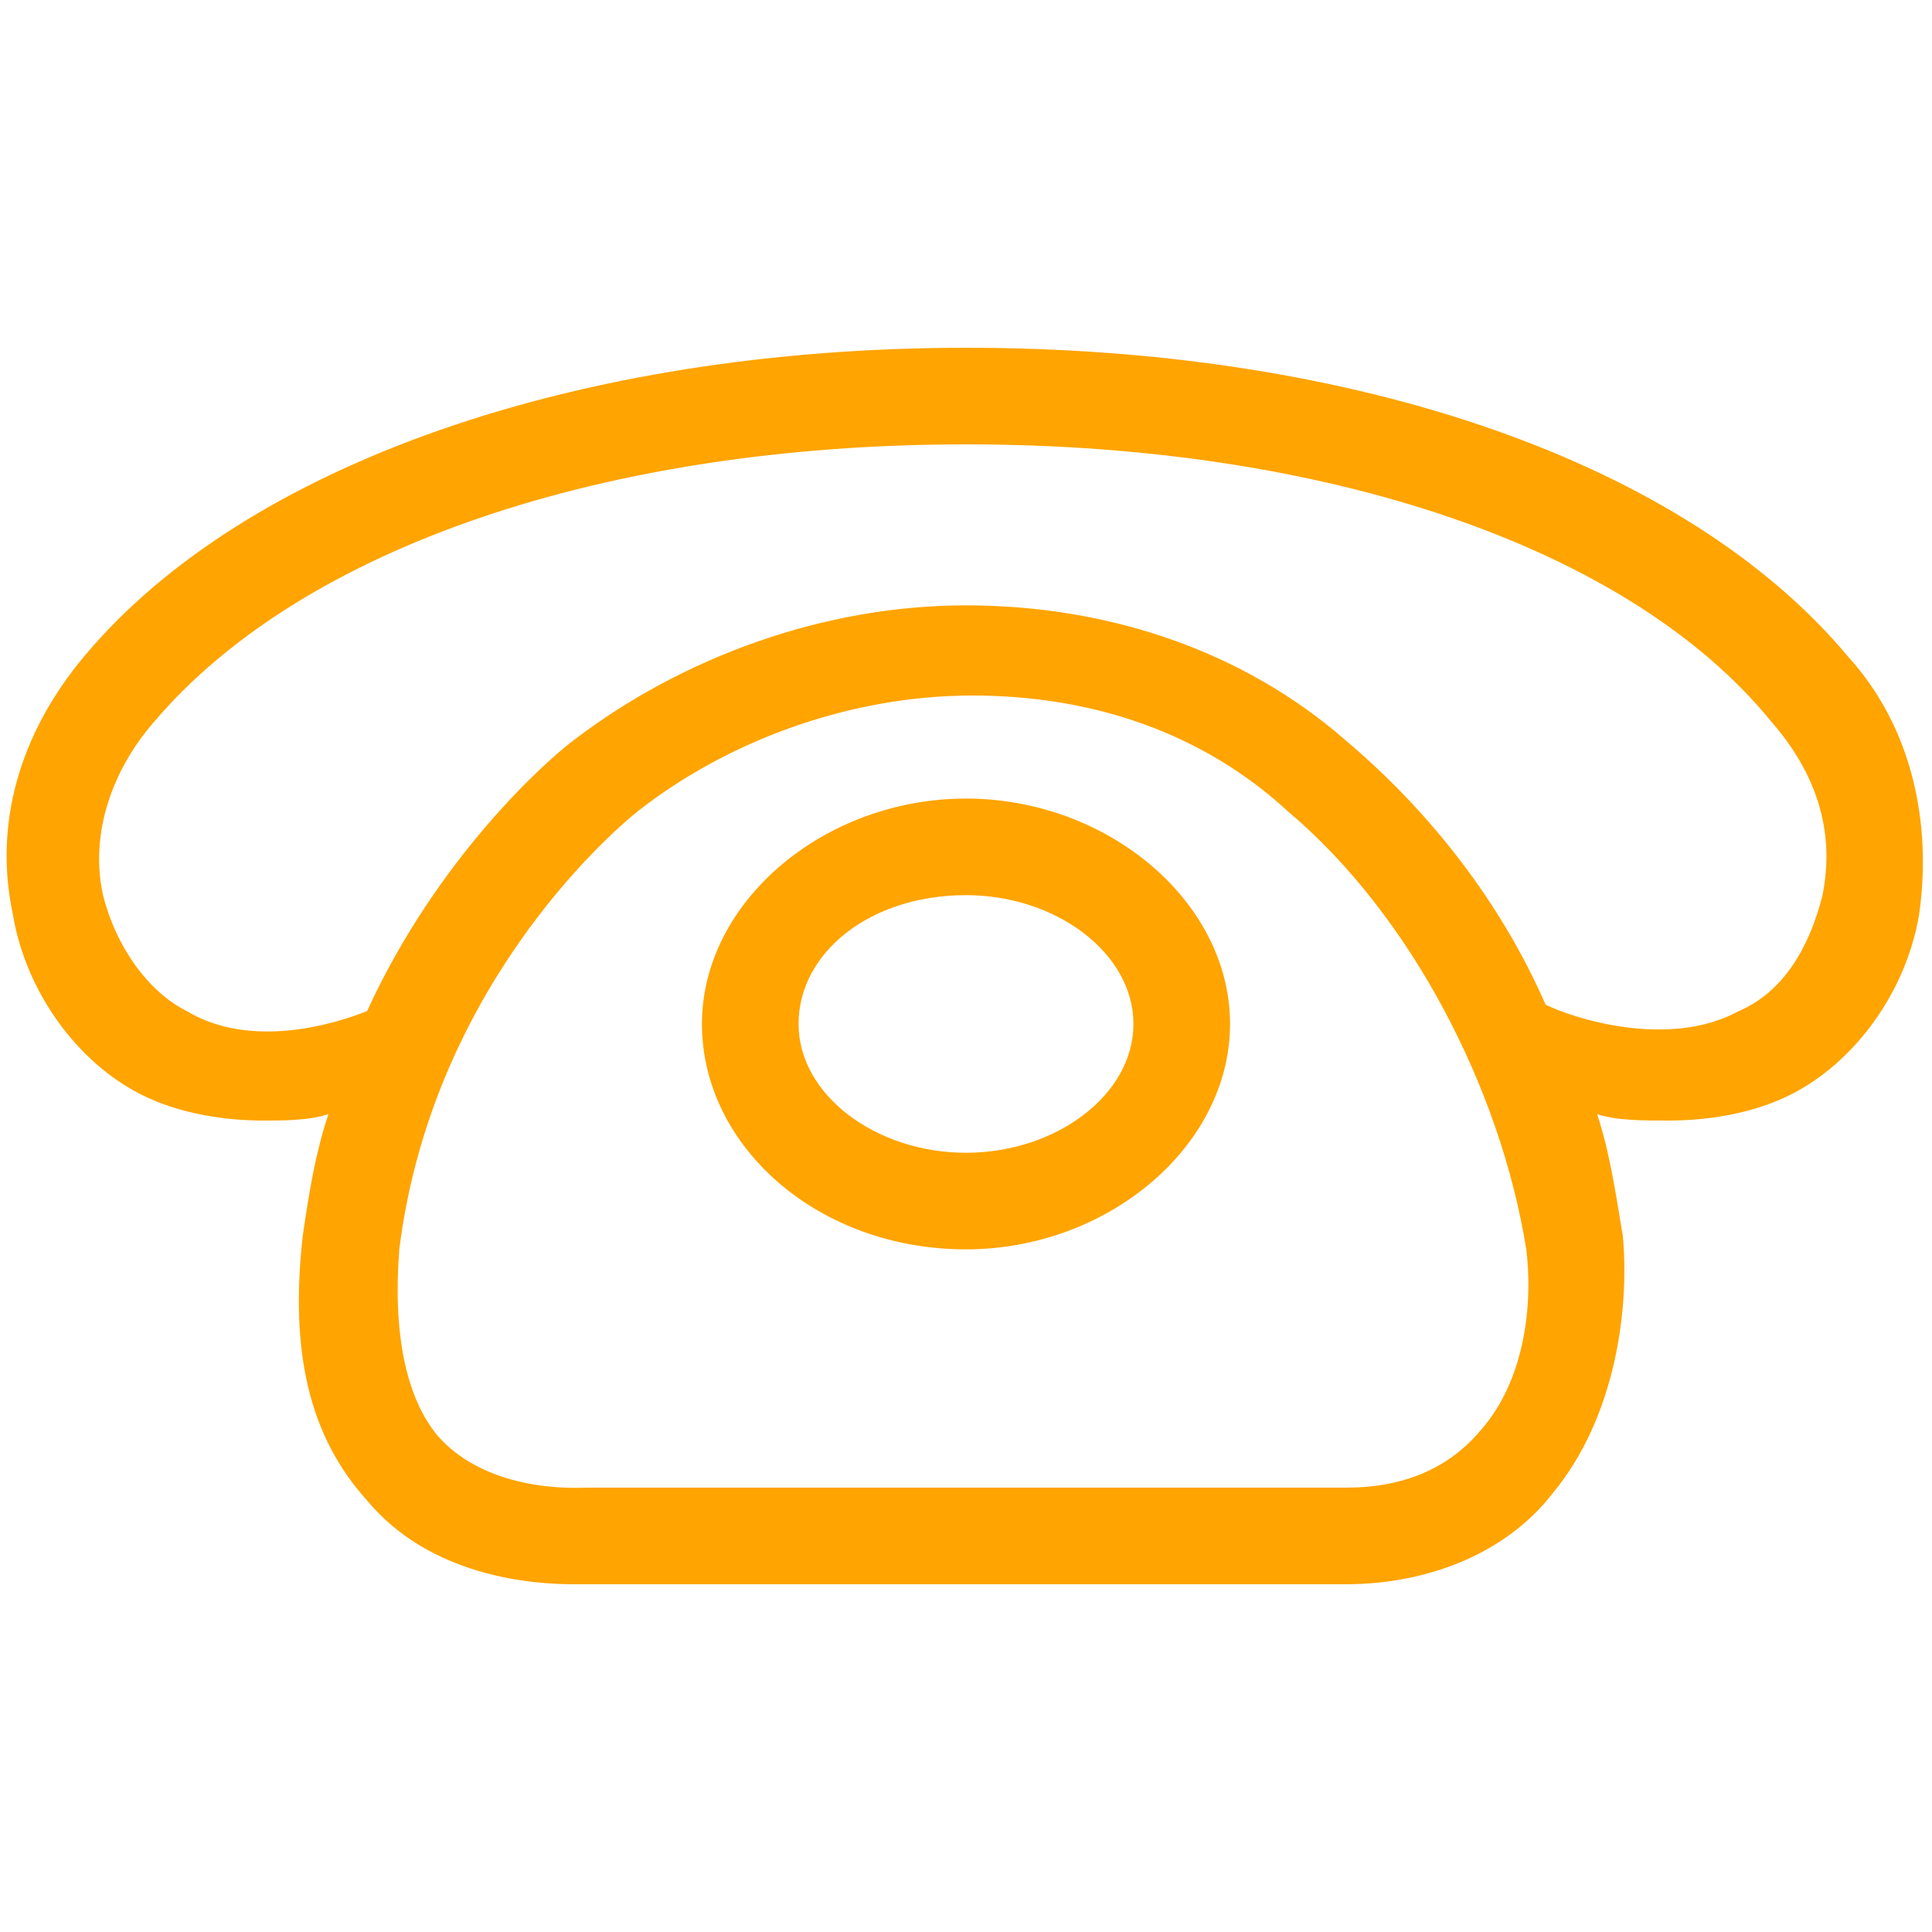
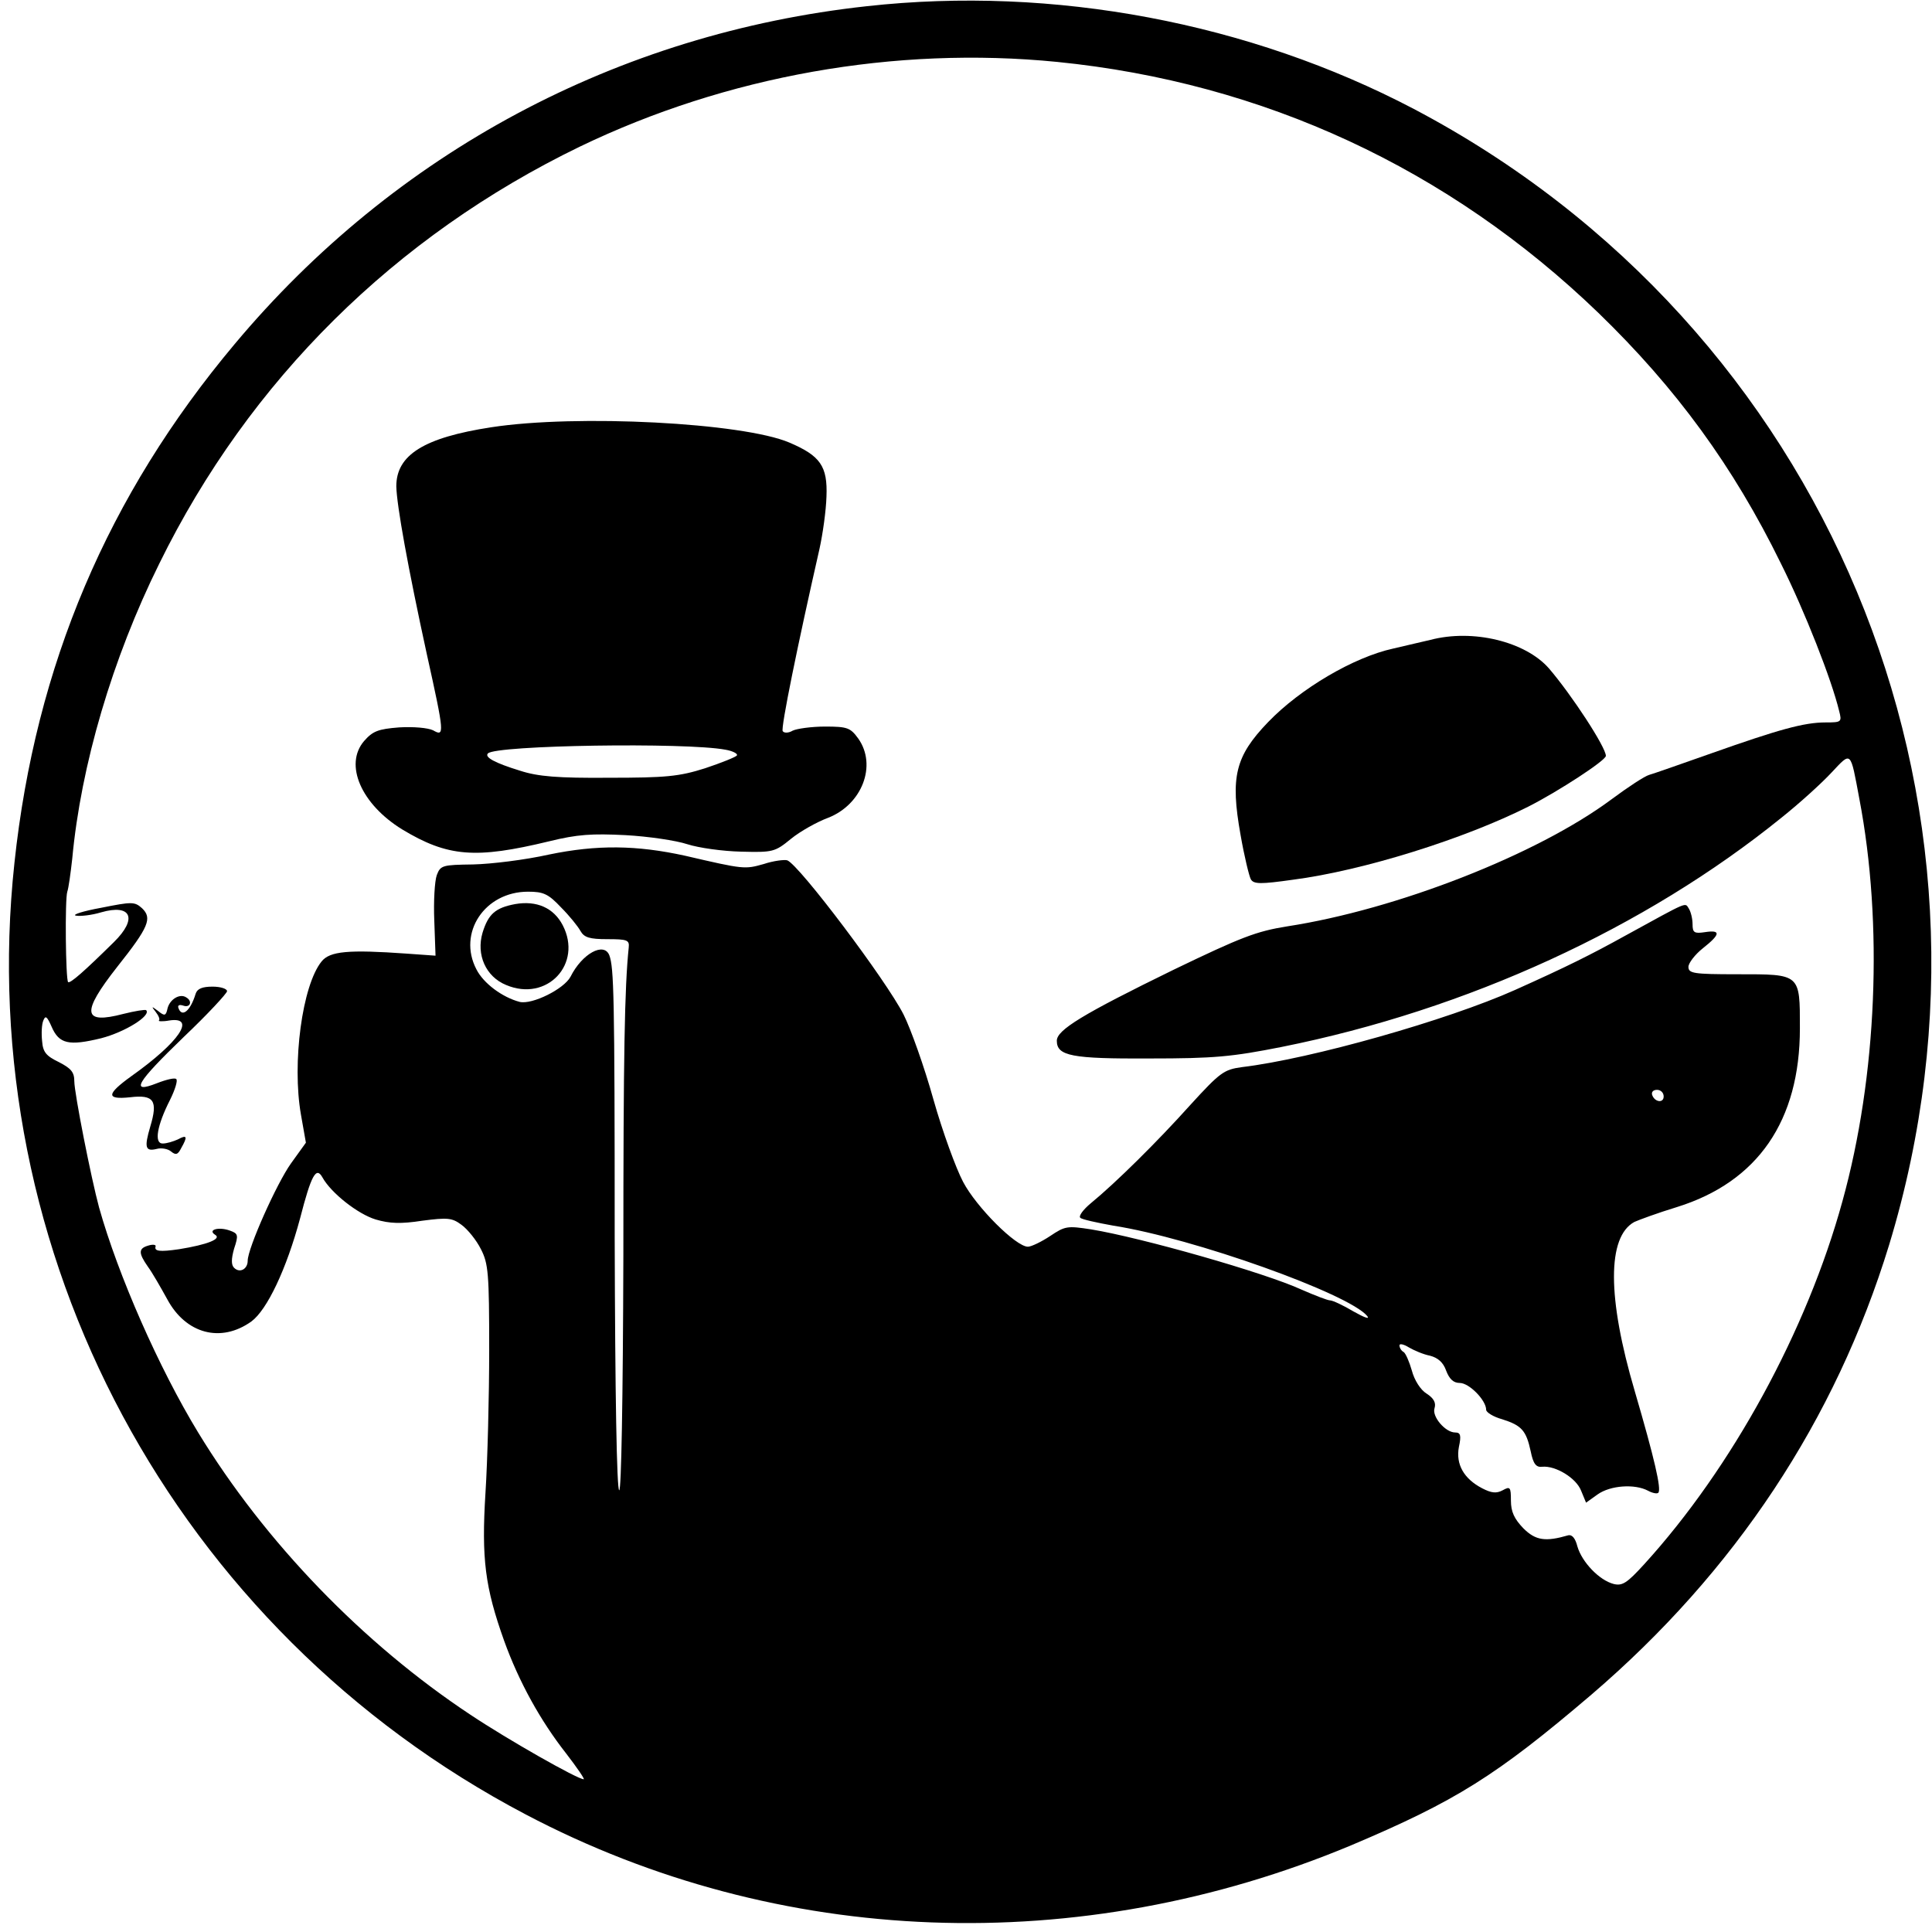
- <svg xmlns="http://www.w3.org/2000/svg" enable-background="new 0 0 30 30" height="40px" id="Capa_1" version="1.1" viewBox="0 0 30 30" width="40px" xml:space="preserve">
-   <path d="M28.7,10.2c-2.5-3-7.6-4.8-13.7-4.8c0,0,0,0,0,0h0c0,0,0,0,0,0c-6,0-11.2,1.8-13.7,4.8c-1,1.2-1.4,2.6-1.1,4  c0.2,1.2,1,2.3,2,2.8c0.6,0.3,1.3,0.4,1.9,0.4c0.3,0,0.7,0,1-0.1c-0.2,0.6-0.3,1.2-0.4,1.9c-0.2,1.8,0.1,3.1,1,4.1  c1,1.2,2.6,1.3,3.2,1.3c0.2,0,0.3,0,0.3,0h11.7c1.3,0,2.5-0.5,3.2-1.4c1-1.2,1.2-2.9,1.1-4c-0.1-0.6-0.2-1.3-0.4-1.9  c0.3,0.1,0.7,0.1,1.1,0.1c0.6,0,1.3-0.1,1.9-0.4c1-0.5,1.8-1.6,2-2.8C30,12.8,29.7,11.3,28.7,10.2z M23,22.2  c-0.5,0.6-1.2,0.9-2.1,0.9l-11.8,0c-0.1,0-1.5,0.1-2.3-0.8c-0.5-0.6-0.7-1.6-0.6-2.9c0.5-4,3.2-6.4,3.7-6.8c1.4-1.1,3.3-1.8,5.2-1.8  c1.9,0,3.6,0.6,4.9,1.8c1.9,1.6,3.3,4.3,3.7,6.8C23.8,20.2,23.7,21.4,23,22.2z M28.3,13.9c-0.2,0.8-0.6,1.5-1.3,1.8  c-1.1,0.6-2.6,0.1-3-0.1c-0.7-1.6-1.8-3-3.1-4.1c-1.6-1.4-3.7-2.1-5.9-2.1c-2.2,0-4.4,0.8-6.1,2.1c-0.4,0.3-2.1,1.8-3.2,4.2  c-0.5,0.2-1.8,0.6-2.8,0c-0.6-0.3-1.1-1-1.3-1.8c-0.2-0.9,0.1-1.9,0.8-2.7C4.7,8.5,9.4,6.9,15,6.9c5.6,0,10.3,1.6,12.5,4.3  C28.2,12,28.5,12.9,28.3,13.9z M15,12.4c-2.2,0-4.1,1.6-4.1,3.5s1.8,3.5,4.1,3.5c2.2,0,4.1-1.6,4.1-3.5S17.2,12.4,15,12.4z M15,17.9  c-1.4,0-2.6-0.9-2.6-2s1.1-2,2.6-2c1.4,0,2.6,0.9,2.6,2S16.4,17.9,15,17.9z" fill="#ffa400" />
+ <svg xmlns="http://www.w3.org/2000/svg" version="1.0" width="468pt" height="468pt" viewBox="0 0 468 468" preserveAspectRatio="xMidYMid meet">
+   <g transform="translate(0,468) scale(0.1,-0.1)" fill="#000000" stroke="none">
+     <path d="M2100 4665 c-604 -66 -1143 -354 -1532 -819 -307 -366 -482 -778 -533 -1256 -102 -945 388 -1858 1238 -2305 613 -323 1342 -350 2000 -75 253 107 351 168 582 365 348 298 591 665 721 1089 328 1077 -152 2226 -1151 2752 -398 209 -873 299 -1325 249z m461 -135 c499 -50 948 -258 1311 -608 188 -182 327 -372 442 -607 58 -116 123 -282 141 -357 7 -27 6 -28 -33 -28 -52 0 -113 -17 -277 -75 -71 -25 -139 -49 -150 -52 -11 -3 -52 -30 -91 -59 -180 -134 -520 -267 -786 -308 -75 -12 -111 -26 -275 -105 -221 -108 -283 -146 -283 -172 0 -37 36 -44 225 -43 156 0 199 4 320 28 449 90 880 288 1210 555 44 35 99 85 122 110 48 51 45 54 67 -64 58 -303 43 -672 -41 -975 -86 -313 -267 -645 -480 -879 -42 -46 -53 -53 -74 -48 -35 9 -77 53 -88 91 -5 20 -13 29 -22 27 -55 -16 -79 -13 -109 17 -22 23 -30 40 -30 67 0 33 -2 35 -20 25 -15 -8 -27 -7 -50 5 -44 23 -64 58 -56 100 6 28 4 35 -9 35 -24 0 -57 39 -50 59 4 13 -2 24 -19 35 -15 9 -30 33 -36 56 -6 21 -15 42 -20 45 -6 3 -10 11 -10 16 0 5 10 3 23 -5 12 -7 35 -17 51 -20 19 -5 32 -16 39 -36 8 -21 18 -30 33 -30 23 0 64 -42 64 -65 0 -6 17 -17 39 -23 47 -15 58 -27 69 -78 6 -30 13 -39 28 -37 32 3 82 -27 94 -58 l12 -29 28 20 c31 22 90 26 122 9 11 -6 22 -8 25 -5 8 8 -9 82 -57 246 -67 227 -67 374 -1 410 11 5 57 22 103 36 196 61 298 209 298 433 0 133 2 131 -151 131 -107 0 -119 2 -119 18 0 9 16 30 35 45 43 34 44 45 5 39 -26 -4 -30 -1 -30 19 0 13 -4 30 -9 38 -10 15 2 20 -153 -65 -85 -47 -141 -75 -268 -132 -163 -73 -494 -167 -662 -187 -43 -6 -52 -12 -125 -92 -79 -88 -180 -188 -241 -238 -18 -15 -30 -31 -25 -35 4 -4 41 -12 80 -19 193 -30 571 -165 615 -219 7 -9 -8 -3 -33 11 -25 15 -51 27 -57 27 -6 0 -37 12 -69 26 -89 41 -388 126 -510 146 -58 9 -63 8 -99 -16 -21 -14 -46 -26 -54 -26 -29 0 -125 96 -157 157 -17 32 -50 122 -72 200 -22 79 -55 171 -72 205 -42 83 -253 363 -282 374 -7 2 -33 -1 -57 -9 -46 -13 -48 -13 -190 20 -118 26 -214 27 -330 3 -58 -13 -140 -23 -184 -24 -74 -1 -79 -2 -88 -26 -5 -14 -8 -63 -6 -110 l3 -85 -70 5 c-141 10 -186 6 -206 -19 -47 -58 -72 -246 -50 -371 l12 -68 -36 -50 c-35 -49 -105 -206 -105 -236 0 -20 -19 -31 -33 -17 -7 7 -7 21 0 46 11 33 10 37 -10 44 -27 10 -55 2 -36 -10 17 -10 -19 -24 -87 -35 -48 -7 -61 -5 -57 7 1 4 -7 5 -17 2 -25 -7 -25 -18 -2 -51 11 -15 31 -50 47 -79 45 -84 130 -107 204 -54 38 28 85 127 118 250 27 105 39 126 54 99 21 -38 86 -89 129 -102 34 -10 61 -11 113 -3 62 8 72 7 95 -10 15 -11 36 -37 47 -59 18 -35 20 -59 20 -244 0 -113 -4 -268 -9 -346 -10 -160 -1 -229 45 -358 36 -100 88 -194 150 -273 27 -35 46 -63 43 -63 -15 0 -184 96 -274 156 -260 172 -498 418 -660 684 -95 156 -194 381 -240 545 -19 70 -60 277 -60 306 0 22 -8 31 -37 46 -31 15 -39 24 -41 51 -2 19 -1 41 3 50 5 13 9 10 20 -15 18 -42 42 -47 120 -28 58 15 122 55 109 68 -2 2 -27 -2 -55 -9 -99 -26 -103 2 -15 114 77 97 85 118 60 142 -18 16 -24 16 -99 1 -44 -8 -72 -17 -61 -19 10 -2 38 1 61 8 73 21 89 -15 31 -72 -71 -70 -106 -101 -111 -97 -6 6 -8 201 -2 219 3 8 8 44 12 80 21 226 97 485 211 715 218 444 571 793 1019 1010 355 171 763 244 1156 205z m-1202 -2048 c20 -20 41 -46 47 -57 9 -16 22 -20 65 -20 48 0 54 -2 52 -20 -10 -97 -13 -258 -13 -748 -1 -352 -5 -567 -10 -567 -6 0 -10 231 -11 613 0 589 -2 653 -13 683 -13 33 -66 4 -94 -52 -16 -30 -93 -68 -123 -61 -42 11 -88 45 -105 79 -46 88 20 188 125 188 37 0 49 -5 80 -38z m2671 -458 c0 -17 -22 -14 -28 4 -2 7 3 12 12 12 9 0 16 -7 16 -16z" />
+     <path d="M1190 3645 c-163 -25 -230 -67 -230 -143 1 -46 28 -196 74 -407 43 -194 43 -200 15 -184 -13 6 -47 9 -82 7 -51 -4 -64 -9 -85 -33 -49 -57 -7 -153 92 -214 111 -67 178 -72 356 -29 69 17 104 19 185 15 55 -3 123 -13 150 -22 28 -9 86 -17 130 -18 77 -2 82 -1 121 31 22 18 63 41 90 51 82 32 119 127 73 192 -19 26 -26 29 -80 29 -33 0 -69 -5 -79 -10 -10 -6 -21 -6 -24 -1 -5 7 36 208 89 441 8 36 16 93 17 127 3 74 -15 99 -90 131 -113 48 -514 69 -722 37z m567 -781 c18 -3 31 -10 28 -14 -3 -4 -38 -18 -77 -31 -63 -20 -95 -23 -233 -23 -124 -1 -172 3 -215 17 -62 19 -87 33 -78 42 20 20 479 27 575 9z" />
+     <path d="M3465 3130 c-16 -4 -57 -13 -90 -21 -96 -21 -225 -97 -303 -178 -80 -83 -92 -133 -67 -273 9 -52 21 -101 25 -108 7 -12 24 -12 102 -1 170 22 415 99 570 177 73 37 188 112 188 123 0 21 -83 148 -138 212 -57 65 -184 96 -287 69z" />
+     <path d="M474 2273 c-13 -43 -34 -59 -42 -34 -2 6 3 8 12 5 17 -6 23 11 7 20 -15 10 -39 -4 -45 -26 -4 -19 -7 -20 -23 -7 -16 12 -17 12 -6 -2 7 -9 11 -18 8 -21 -3 -2 9 -3 25 0 66 10 25 -52 -92 -135 -61 -44 -61 -57 -3 -51 58 7 68 -8 49 -71 -15 -51 -12 -61 16 -54 11 3 27 0 34 -6 12 -10 17 -8 25 8 16 28 14 33 -8 21 -11 -5 -27 -10 -37 -10 -21 0 -14 43 18 106 12 24 19 47 15 50 -3 4 -24 -1 -47 -10 -66 -26 -50 1 65 112 58 55 105 106 105 111 0 6 -16 11 -35 11 -25 0 -37 -5 -41 -17z" />
+     <path d="M1248 2490 c-48 -9 -65 -24 -79 -69 -16 -54 8 -107 57 -127 99 -42 186 51 137 145 -22 42 -63 60 -115 51z" />
+   </g>
</svg>
